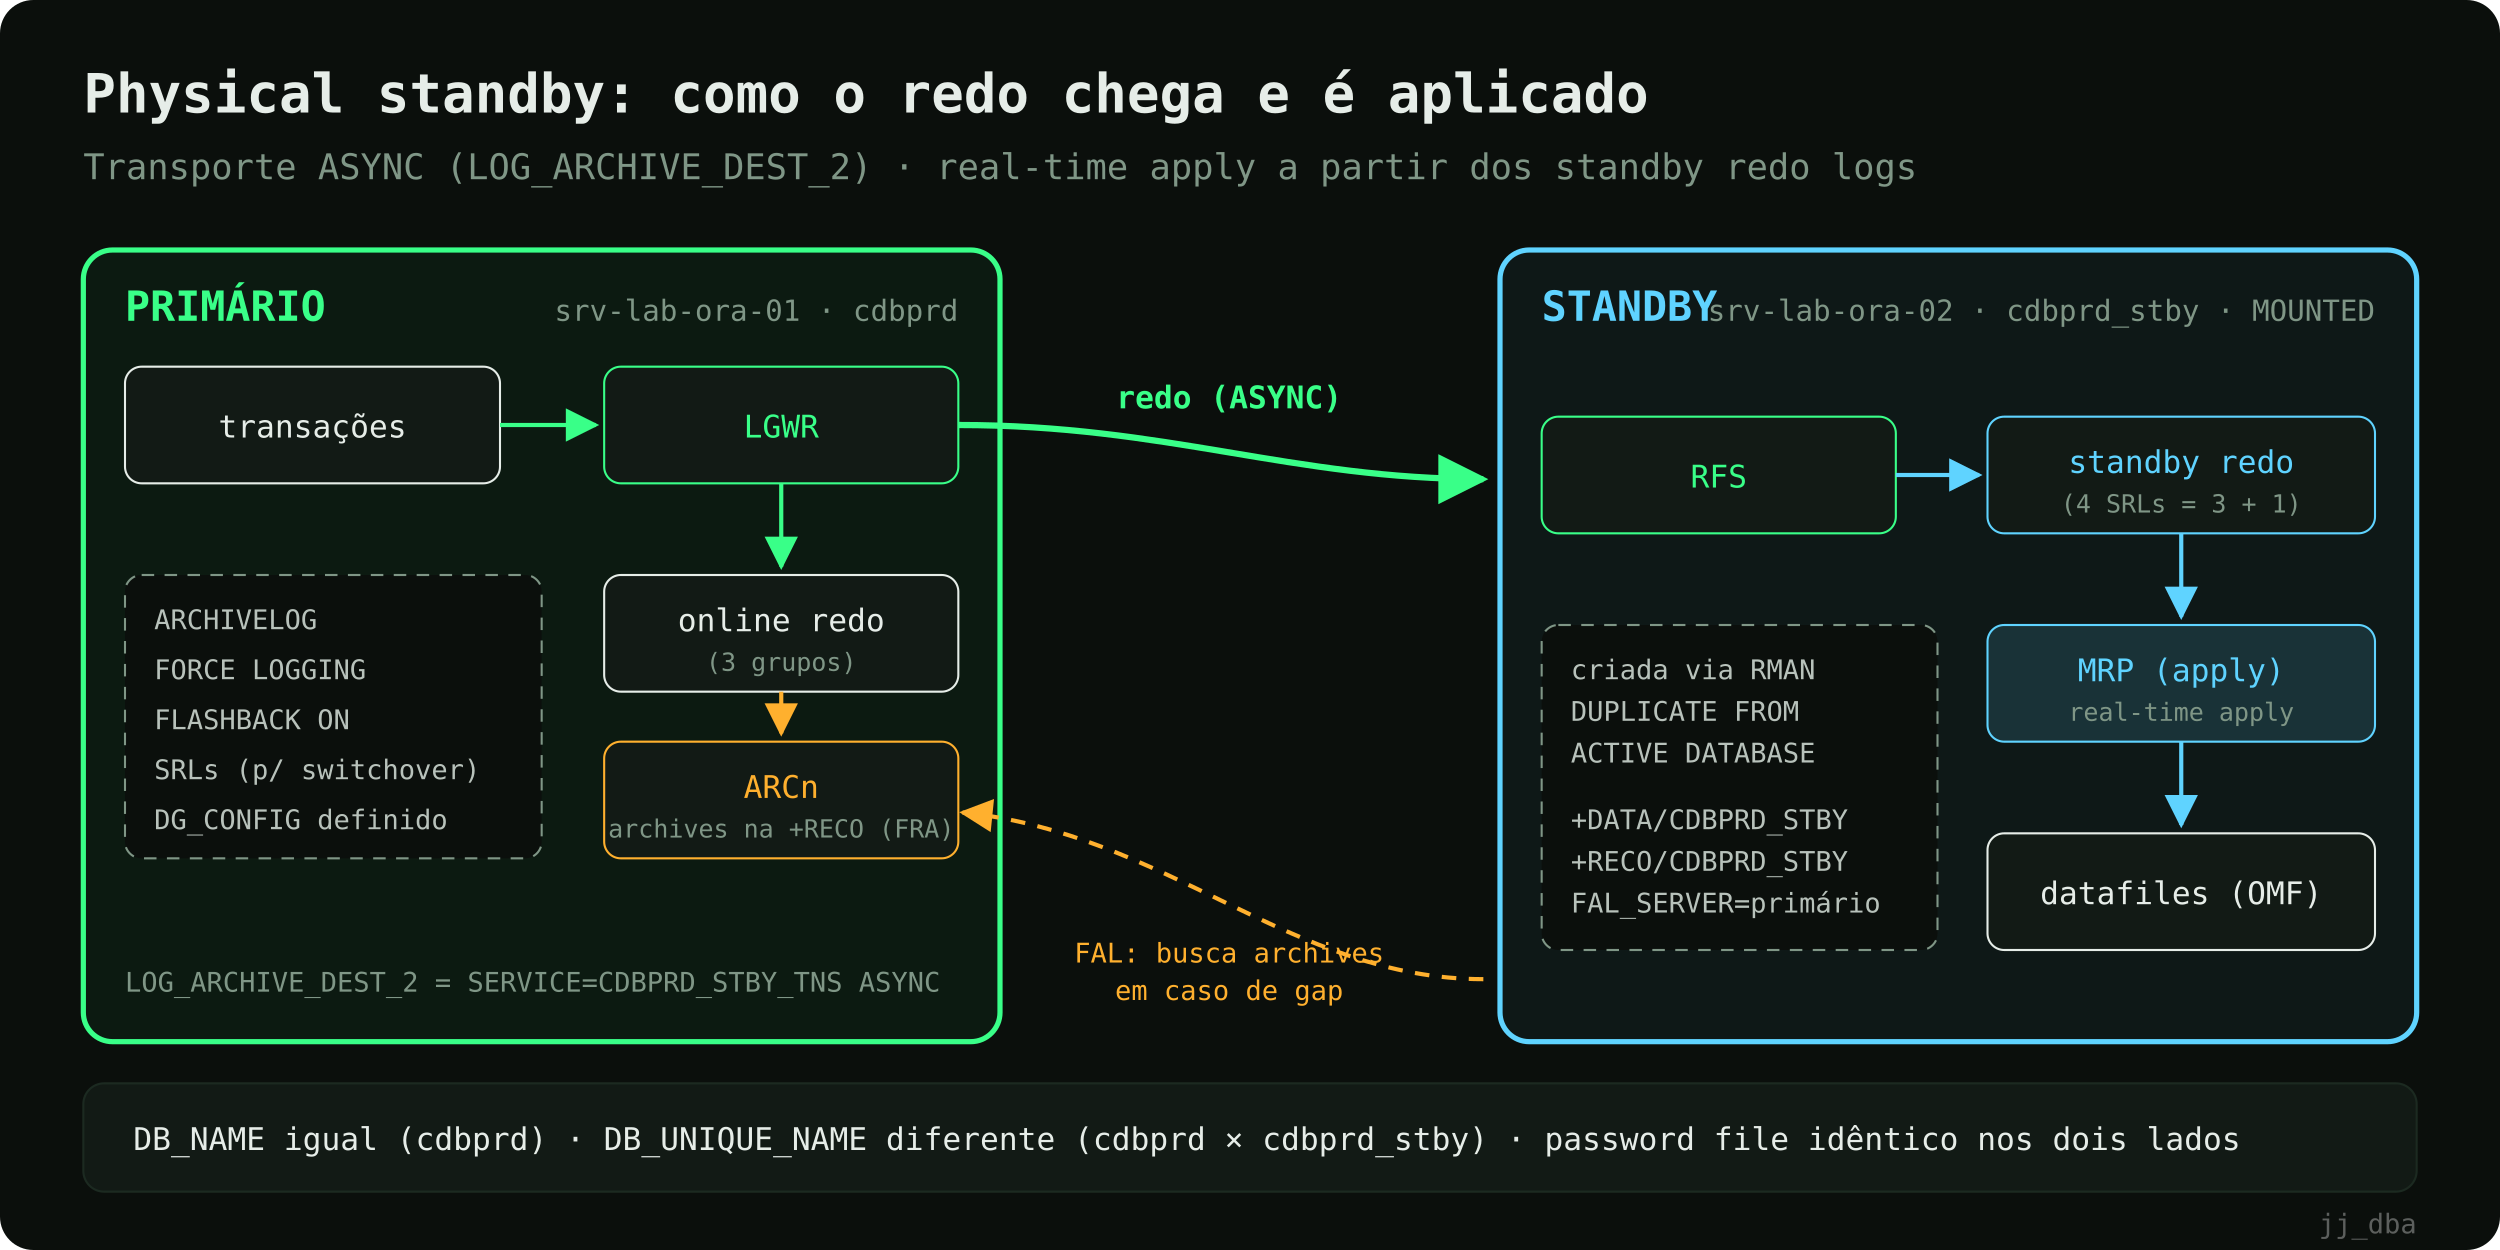
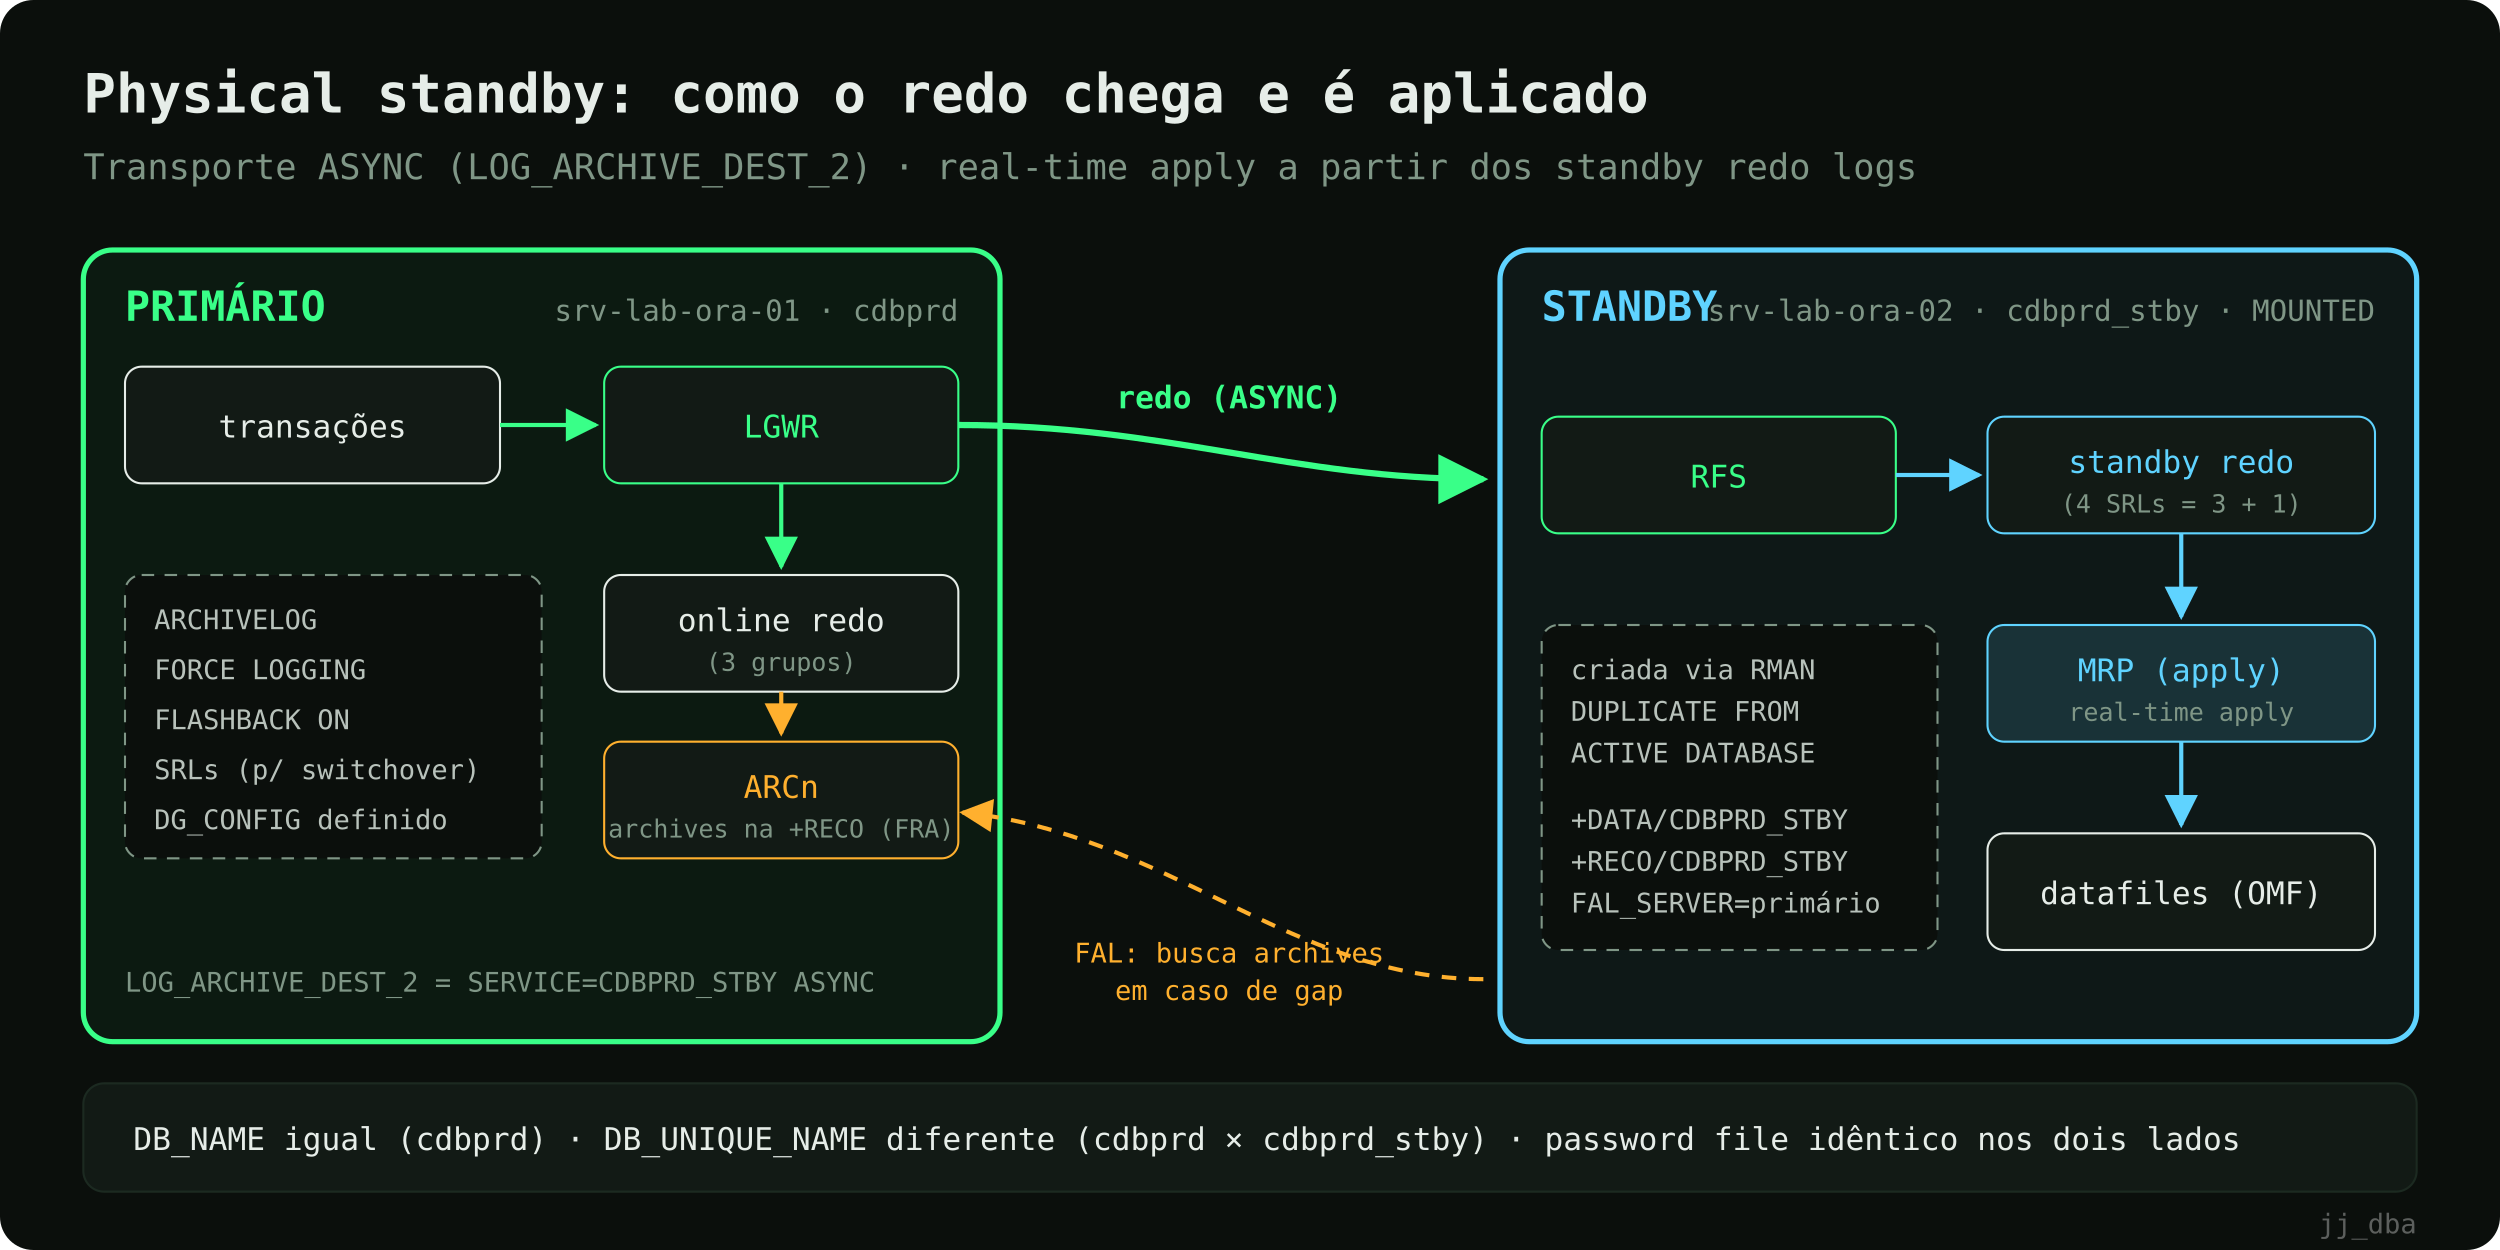
<svg xmlns="http://www.w3.org/2000/svg" viewBox="0 0 1200 600" font-family="Consolas, 'JetBrains Mono', monospace">
  <defs>
    <marker id="g" viewBox="0 0 10 10" refX="9" refY="5" markerWidth="8" markerHeight="8" orient="auto">
      <path d="M0 0L10 5L0 10z" fill="#39ff88" />
    </marker>
    <marker id="o" viewBox="0 0 10 10" refX="9" refY="5" markerWidth="8" markerHeight="8" orient="auto">
      <path d="M0 0L10 5L0 10z" fill="#ffb02e" />
    </marker>
    <marker id="b" viewBox="0 0 10 10" refX="9" refY="5" markerWidth="8" markerHeight="8" orient="auto">
      <path d="M0 0L10 5L0 10z" fill="#5fd3ff" />
    </marker>
  </defs>
  <rect width="1200" height="600" rx="16" fill="#0b0f0c" />
  <text x="40" y="54" font-size="26" font-weight="700" fill="#e6ede8">Physical standby: como o redo chega e é aplicado</text>
  <text x="40" y="86" font-size="17" fill="#7f9686">Transporte ASYNC (LOG_ARCHIVE_DEST_2) · real-time apply a partir dos standby redo logs</text>
  <rect x="40" y="120" width="440" height="380" rx="14" fill="#39ff88" fill-opacity=".05" stroke="#39ff88" stroke-width="2.5" />
  <text x="60" y="154" font-size="20" font-weight="700" fill="#39ff88">PRIMÁRIO</text>
  <text x="460" y="154" text-anchor="end" font-size="14" fill="#7f9686">srv-lab-ora-01 · cdbprd</text>
  <g font-size="15">
    <rect x="60" y="176" width="180" height="56" rx="8" fill="#121a15" stroke="#e6ede8" />
    <text x="150" y="210" text-anchor="middle" fill="#e6ede8">transações</text>
    <path d="M240 204 H286" stroke="#39ff88" stroke-width="2" marker-end="url(#g)" />
    <rect x="290" y="176" width="170" height="56" rx="8" fill="#121a15" stroke="#39ff88" />
    <text x="375" y="210" text-anchor="middle" fill="#39ff88">LGWR</text>
    <path d="M375 232 V272" stroke="#39ff88" stroke-width="2" marker-end="url(#g)" />
    <rect x="290" y="276" width="170" height="56" rx="8" fill="#121a15" stroke="#e6ede8" />
    <text x="375" y="303" text-anchor="middle" fill="#e6ede8">online redo</text>
    <text x="375" y="322" text-anchor="middle" font-size="12" fill="#7f9686">(3 grupos)</text>
    <rect x="290" y="356" width="170" height="56" rx="8" fill="#121a15" stroke="#ffb02e" />
    <text x="375" y="383" text-anchor="middle" fill="#ffb02e">ARCn</text>
    <text x="375" y="402" text-anchor="middle" font-size="12" fill="#7f9686">archives na +RECO (FRA)</text>
    <path d="M375 332 V352" stroke="#ffb02e" stroke-width="2" marker-end="url(#o)" />
    <rect x="60" y="276" width="200" height="136" rx="8" fill="#0b0f0c" stroke="#7f9686" stroke-dasharray="6 5" />
    <text x="74" y="302" font-size="13" fill="#b8c2bb">ARCHIVELOG</text>
    <text x="74" y="326" font-size="13" fill="#b8c2bb">FORCE LOGGING</text>
    <text x="74" y="350" font-size="13" fill="#b8c2bb">FLASHBACK ON</text>
    <text x="74" y="374" font-size="13" fill="#b8c2bb">SRLs (p/ switchover)</text>
    <text x="74" y="398" font-size="13" fill="#b8c2bb">DG_CONFIG definido</text>
-     <text x="60" y="476" font-size="13" fill="#7f9686">LOG_ARCHIVE_DEST_2 = SERVICE=CDBPRD_STBY_TNS ASYNC</text>
+     <text x="60" y="476" font-size="13" fill="#7f9686">LOG_ARCHIVE_DEST_2 = SERVICE=CDBPRD_STBY ASYNC</text>
  </g>
  <path d="M460 204 C 560 204, 620 230, 712 230" fill="none" stroke="#39ff88" stroke-width="3" marker-end="url(#g)" />
  <text x="590" y="196" text-anchor="middle" font-size="15" font-weight="700" fill="#39ff88">redo (ASYNC)</text>
  <path d="M712 470 C 620 470, 560 400, 462 390" fill="none" stroke="#ffb02e" stroke-width="2" stroke-dasharray="7 6" marker-end="url(#o)" />
  <text x="590" y="462" text-anchor="middle" font-size="13" fill="#ffb02e">FAL: busca archives</text>
  <text x="590" y="480" text-anchor="middle" font-size="13" fill="#ffb02e">em caso de gap</text>
  <rect x="720" y="120" width="440" height="380" rx="14" fill="#5fd3ff" fill-opacity=".05" stroke="#5fd3ff" stroke-width="2.5" />
  <text x="740" y="154" font-size="20" font-weight="700" fill="#5fd3ff">STANDBY</text>
  <text x="1140" y="154" text-anchor="end" font-size="14" fill="#7f9686">srv-lab-ora-02 · cdbprd_stby · MOUNTED</text>
  <g font-size="15">
    <rect x="740" y="200" width="170" height="56" rx="8" fill="#121a15" stroke="#39ff88" />
    <text x="825" y="234" text-anchor="middle" fill="#39ff88">RFS</text>
    <path d="M910 228 H950" stroke="#5fd3ff" stroke-width="2" marker-end="url(#b)" />
    <rect x="954" y="200" width="186" height="56" rx="8" fill="#121a15" stroke="#5fd3ff" />
    <text x="1047" y="227" text-anchor="middle" fill="#5fd3ff">standby redo</text>
    <text x="1047" y="246" text-anchor="middle" font-size="12" fill="#7f9686">(4 SRLs = 3 + 1)</text>
    <path d="M1047 256 V296" stroke="#5fd3ff" stroke-width="2" marker-end="url(#b)" />
    <rect x="954" y="300" width="186" height="56" rx="8" fill="#5fd3ff" fill-opacity=".14" stroke="#5fd3ff" />
    <text x="1047" y="327" text-anchor="middle" fill="#5fd3ff">MRP (apply)</text>
    <text x="1047" y="346" text-anchor="middle" font-size="12" fill="#7f9686">real-time apply</text>
    <path d="M1047 356 V396" stroke="#5fd3ff" stroke-width="2" marker-end="url(#b)" />
    <rect x="954" y="400" width="186" height="56" rx="8" fill="#121a15" stroke="#e6ede8" />
    <text x="1047" y="434" text-anchor="middle" fill="#e6ede8">datafiles (OMF)</text>
    <rect x="740" y="300" width="190" height="156" rx="8" fill="#0b0f0c" stroke="#7f9686" stroke-dasharray="6 5" />
    <text x="754" y="326" font-size="13" fill="#b8c2bb">criada via RMAN</text>
    <text x="754" y="346" font-size="13" fill="#b8c2bb">DUPLICATE FROM</text>
    <text x="754" y="366" font-size="13" fill="#b8c2bb">ACTIVE DATABASE</text>
    <text x="754" y="398" font-size="13" fill="#b8c2bb">+DATA/CDBPRD_STBY</text>
    <text x="754" y="418" font-size="13" fill="#b8c2bb">+RECO/CDBPRD_STBY</text>
    <text x="754" y="438" font-size="13" fill="#b8c2bb">FAL_SERVER=primário</text>
  </g>
  <rect x="40" y="520" width="1120" height="52" rx="10" fill="#121a15" stroke="#1c2a21" />
  <text x="64" y="552" font-size="15" fill="#e6ede8">DB_NAME igual (cdbprd) · DB_UNIQUE_NAME diferente (cdbprd × cdbprd_stby) · password file idêntico nos dois lados</text>
  <text x="1160" y="592" text-anchor="end" font-size="13" fill="#ffffff55">jj_dba</text>
</svg>
